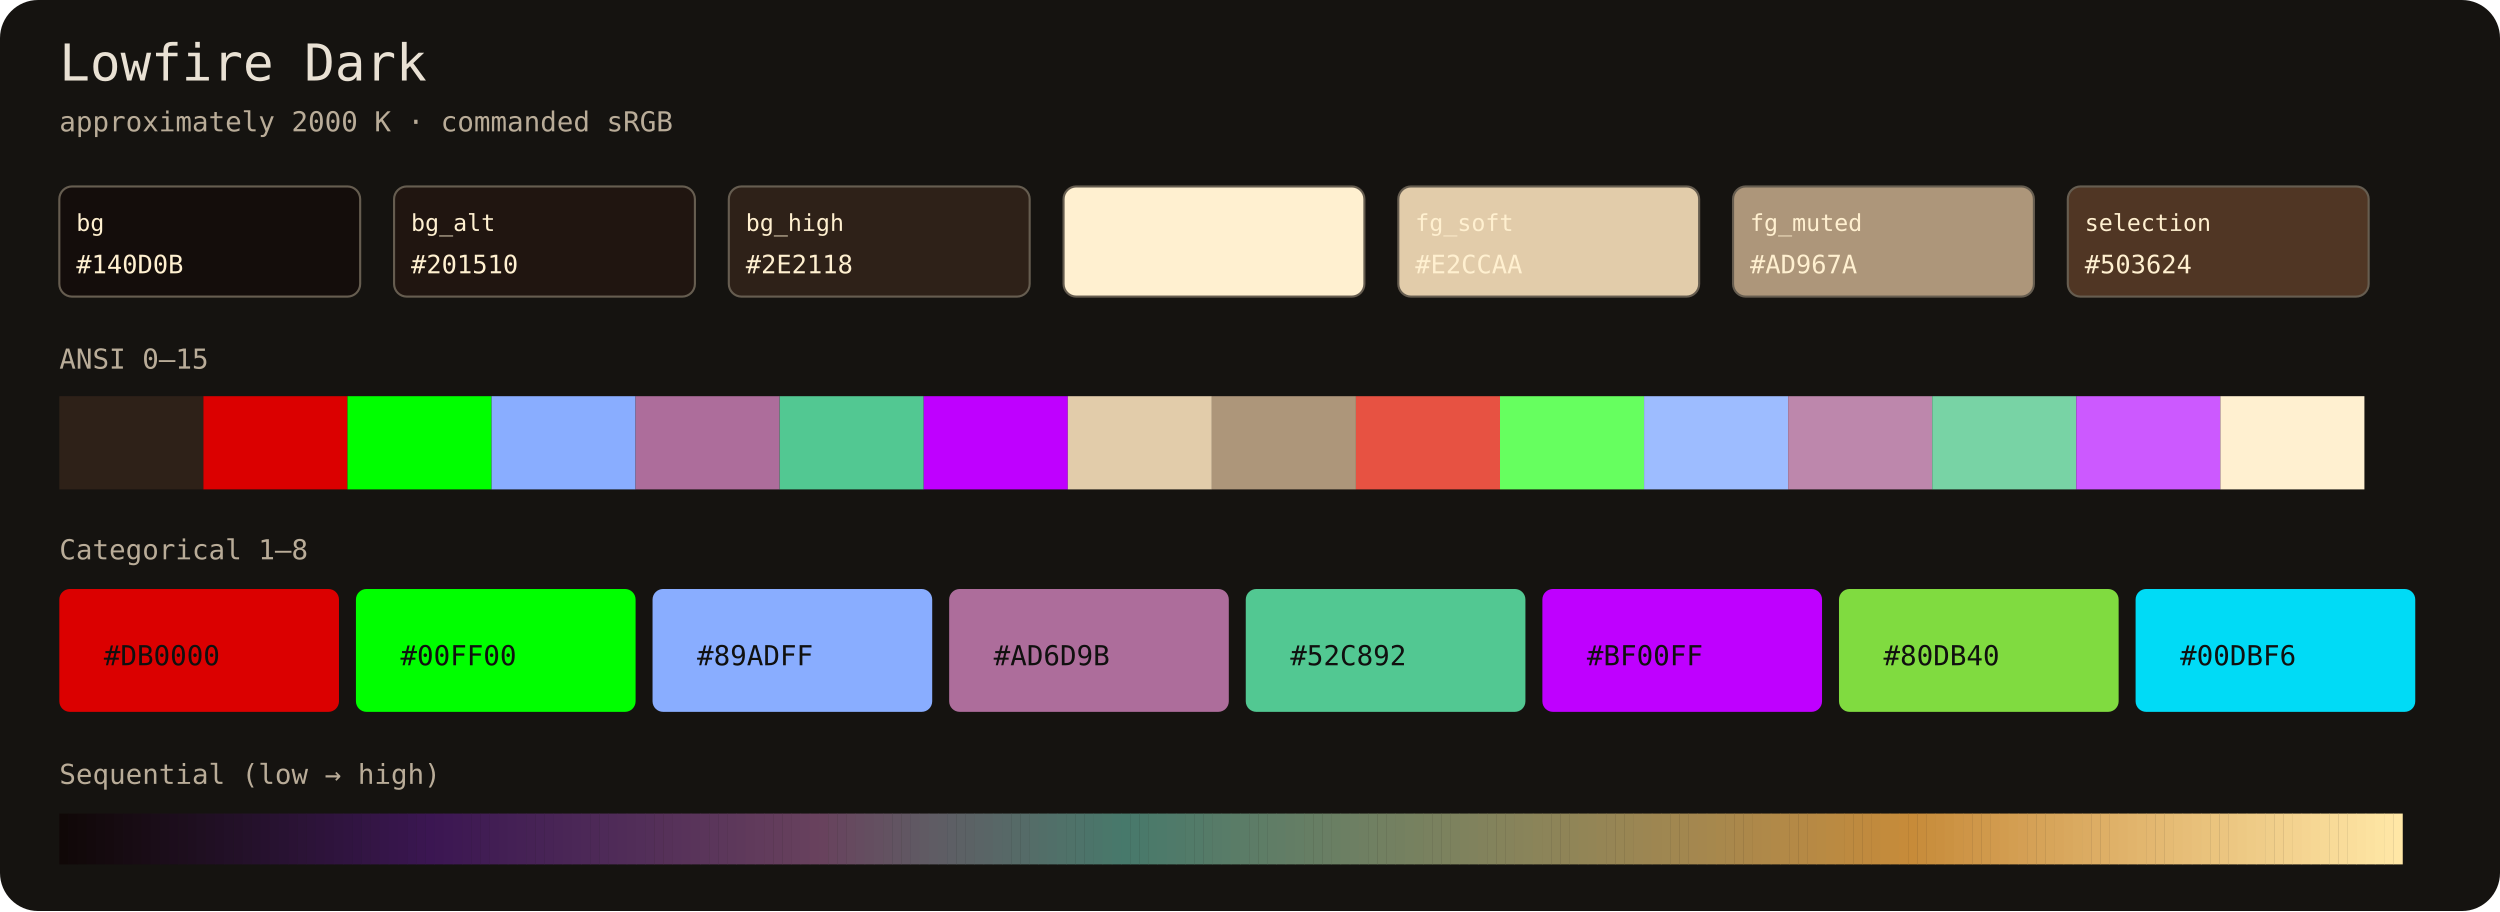
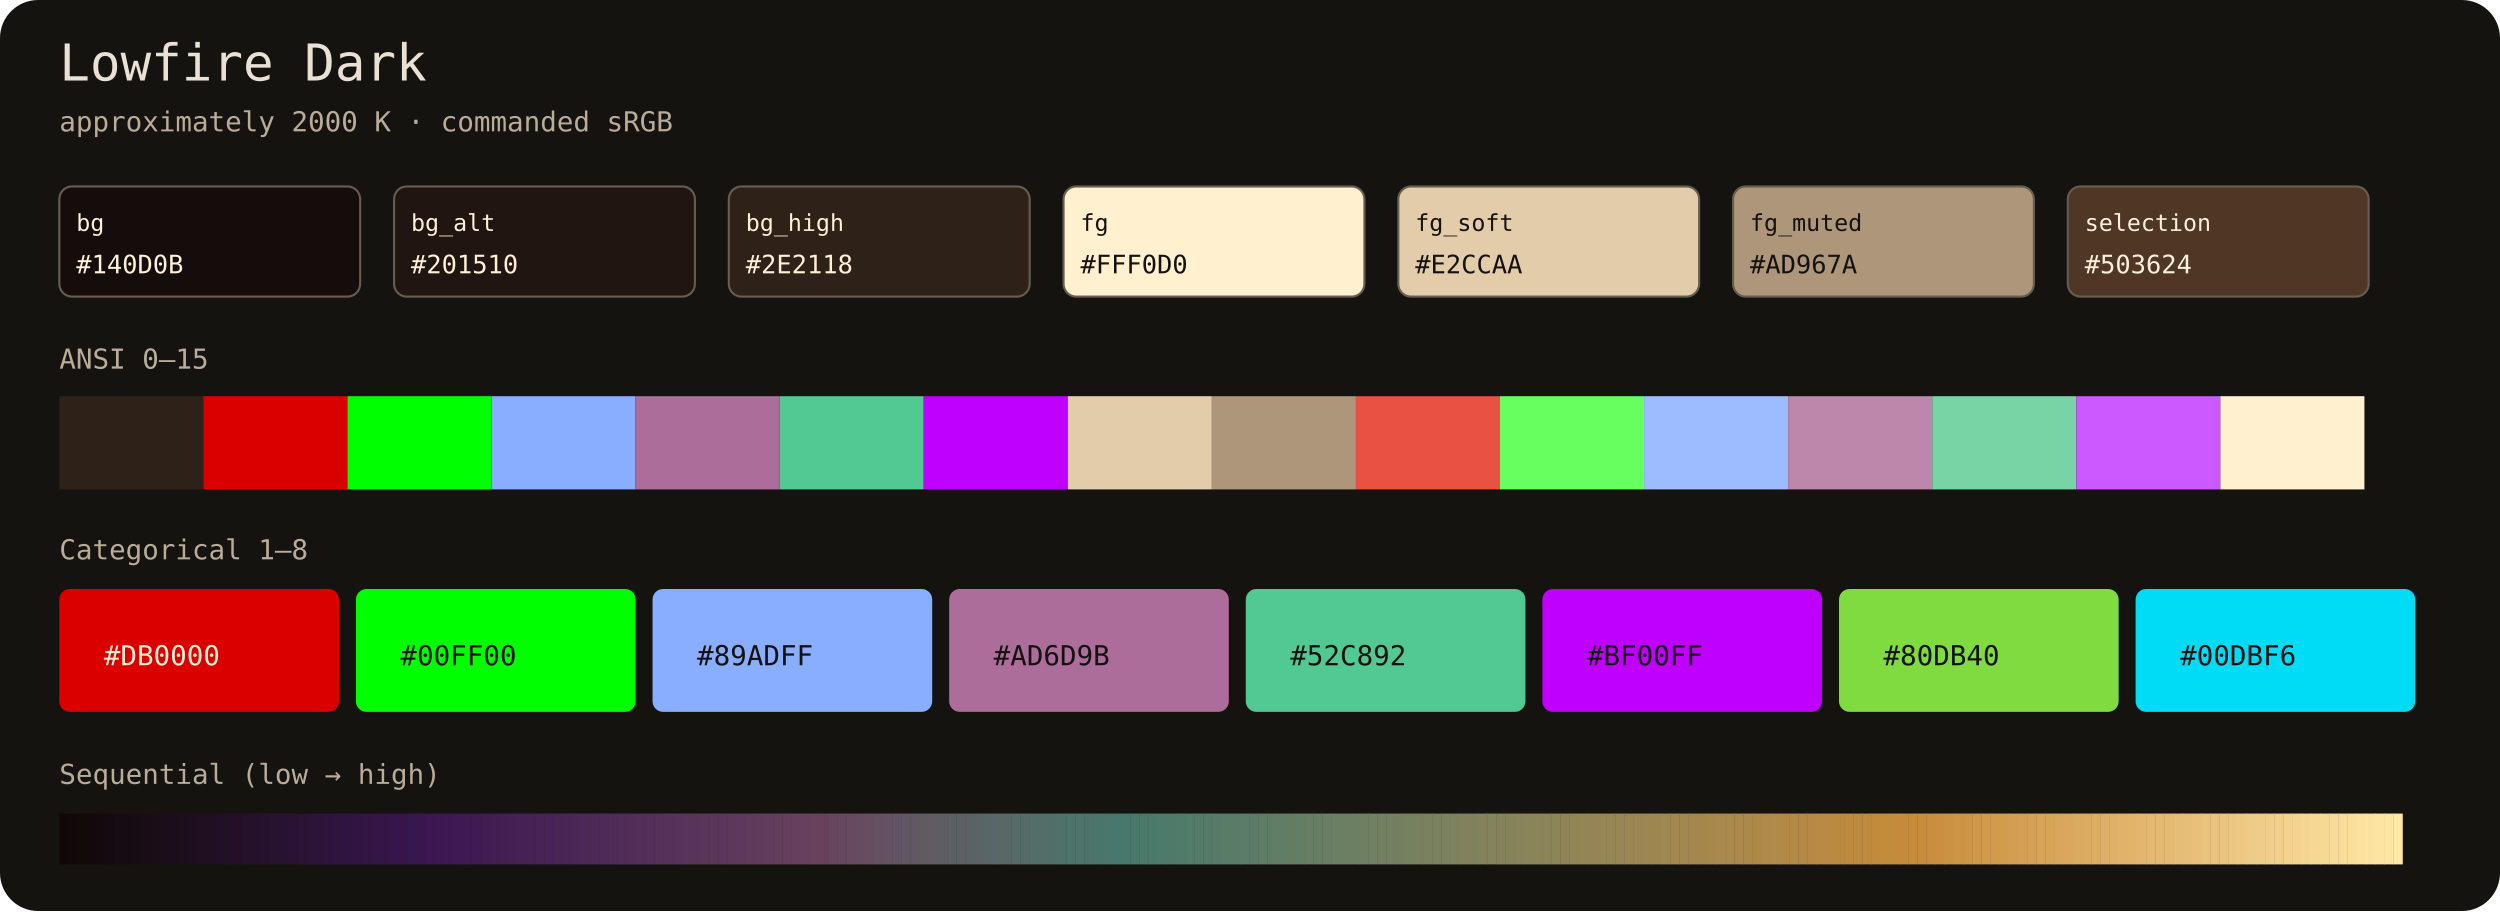
<svg xmlns="http://www.w3.org/2000/svg" width="1180" height="430" viewBox="0 0 1180 430">
  <rect width="100%" height="100%" rx="18" fill="#151310" />
  <text x="28" y="38" fill="#E9E1D4" font-size="24" font-family="ui-monospace, SFMono-Regular, Menlo, monospace">Lowfire Dark</text>
  <text x="28" y="62" fill="#B9AC98" font-size="13" font-family="ui-monospace, SFMono-Regular, Menlo, monospace">approximately 2000 K · commanded sRGB</text>
  <rect x="28" y="88" width="142" height="52" rx="6" fill="#140D0B" stroke="#665D50" />
-   <text x="36" y="109" fill="#FFF0D0" font-size="11" font-family="ui-monospace, SFMono-Regular, Menlo, monospace">bg</text>
-   <text x="36" y="129" fill="#FFF0D0" font-size="12" font-family="ui-monospace, SFMono-Regular, Menlo, monospace">#140D0B</text>
+   <text x="36" y="109" fill="#FFF0D8" font-size="11" font-family="ui-monospace, SFMono-Regular, Menlo, monospace">bg</text>
+   <text x="36" y="129" fill="#FFF0D8" font-size="12" font-family="ui-monospace, SFMono-Regular, Menlo, monospace">#140D0B</text>
  <rect x="186" y="88" width="142" height="52" rx="6" fill="#201510" stroke="#665D50" />
-   <text x="194" y="109" fill="#FFF0D0" font-size="11" font-family="ui-monospace, SFMono-Regular, Menlo, monospace">bg_alt</text>
-   <text x="194" y="129" fill="#FFF0D0" font-size="12" font-family="ui-monospace, SFMono-Regular, Menlo, monospace">#201510</text>
+   <text x="194" y="109" fill="#FFF0D8" font-size="11" font-family="ui-monospace, SFMono-Regular, Menlo, monospace">bg_alt</text>
+   <text x="194" y="129" fill="#FFF0D8" font-size="12" font-family="ui-monospace, SFMono-Regular, Menlo, monospace">#201510</text>
  <rect x="344" y="88" width="142" height="52" rx="6" fill="#2E2118" stroke="#665D50" />
-   <text x="352" y="109" fill="#FFF0D0" font-size="11" font-family="ui-monospace, SFMono-Regular, Menlo, monospace">bg_high</text>
-   <text x="352" y="129" fill="#FFF0D0" font-size="12" font-family="ui-monospace, SFMono-Regular, Menlo, monospace">#2E2118</text>
+   <text x="352" y="109" fill="#FFF0D8" font-size="11" font-family="ui-monospace, SFMono-Regular, Menlo, monospace">bg_high</text>
+   <text x="352" y="129" fill="#FFF0D8" font-size="12" font-family="ui-monospace, SFMono-Regular, Menlo, monospace">#2E2118</text>
  <rect x="502" y="88" width="142" height="52" rx="6" fill="#FFF0D0" stroke="#665D50" />
-   <text x="510" y="109" fill="#FFF0D0" font-size="11" font-family="ui-monospace, SFMono-Regular, Menlo, monospace">fg</text>
-   <text x="510" y="129" fill="#FFF0D0" font-size="12" font-family="ui-monospace, SFMono-Regular, Menlo, monospace">#FFF0D0</text>
+   <text x="510" y="109" fill="#14110E" font-size="11" font-family="ui-monospace, SFMono-Regular, Menlo, monospace">fg</text>
+   <text x="510" y="129" fill="#14110E" font-size="12" font-family="ui-monospace, SFMono-Regular, Menlo, monospace">#FFF0D0</text>
  <rect x="660" y="88" width="142" height="52" rx="6" fill="#E2CCAA" stroke="#665D50" />
-   <text x="668" y="109" fill="#FFF0D0" font-size="11" font-family="ui-monospace, SFMono-Regular, Menlo, monospace">fg_soft</text>
-   <text x="668" y="129" fill="#FFF0D0" font-size="12" font-family="ui-monospace, SFMono-Regular, Menlo, monospace">#E2CCAA</text>
+   <text x="668" y="109" fill="#14110E" font-size="11" font-family="ui-monospace, SFMono-Regular, Menlo, monospace">fg_soft</text>
+   <text x="668" y="129" fill="#14110E" font-size="12" font-family="ui-monospace, SFMono-Regular, Menlo, monospace">#E2CCAA</text>
  <rect x="818" y="88" width="142" height="52" rx="6" fill="#AD967A" stroke="#665D50" />
-   <text x="826" y="109" fill="#FFF0D0" font-size="11" font-family="ui-monospace, SFMono-Regular, Menlo, monospace">fg_muted</text>
-   <text x="826" y="129" fill="#FFF0D0" font-size="12" font-family="ui-monospace, SFMono-Regular, Menlo, monospace">#AD967A</text>
+   <text x="826" y="109" fill="#14110E" font-size="11" font-family="ui-monospace, SFMono-Regular, Menlo, monospace">fg_muted</text>
+   <text x="826" y="129" fill="#14110E" font-size="12" font-family="ui-monospace, SFMono-Regular, Menlo, monospace">#AD967A</text>
  <rect x="976" y="88" width="142" height="52" rx="6" fill="#503624" stroke="#665D50" />
-   <text x="984" y="109" fill="#FFF0D0" font-size="11" font-family="ui-monospace, SFMono-Regular, Menlo, monospace">selection</text>
-   <text x="984" y="129" fill="#FFF0D0" font-size="12" font-family="ui-monospace, SFMono-Regular, Menlo, monospace">#503624</text>
+   <text x="984" y="109" fill="#FFF0D8" font-size="11" font-family="ui-monospace, SFMono-Regular, Menlo, monospace">selection</text>
+   <text x="984" y="129" fill="#FFF0D8" font-size="12" font-family="ui-monospace, SFMono-Regular, Menlo, monospace">#503624</text>
  <text x="28" y="174" fill="#B9AC98" font-size="13" font-family="ui-monospace, SFMono-Regular, Menlo, monospace">ANSI 0–15</text>
  <rect x="28" y="187" width="68" height="44" fill="#2E2118" />
  <rect x="96" y="187" width="68" height="44" fill="#DB0000" />
  <rect x="164" y="187" width="68" height="44" fill="#00FF00" />
  <rect x="232" y="187" width="68" height="44" fill="#89ADFF" />
  <rect x="300" y="187" width="68" height="44" fill="#AD6D9B" />
  <rect x="368" y="187" width="68" height="44" fill="#52C892" />
  <rect x="436" y="187" width="68" height="44" fill="#BF00FF" />
  <rect x="504" y="187" width="68" height="44" fill="#E2CCAA" />
  <rect x="572" y="187" width="68" height="44" fill="#AD967A" />
  <rect x="640" y="187" width="68" height="44" fill="#E75242" />
  <rect x="708" y="187" width="68" height="44" fill="#66FF5F" />
  <rect x="776" y="187" width="68" height="44" fill="#9DBCFF" />
  <rect x="844" y="187" width="68" height="44" fill="#BD87AC" />
  <rect x="912" y="187" width="68" height="44" fill="#78D3A5" />
  <rect x="980" y="187" width="68" height="44" fill="#CC59FF" />
  <rect x="1048" y="187" width="68" height="44" fill="#FFF0D0" />
  <text x="28" y="264" fill="#B9AC98" font-size="13" font-family="ui-monospace, SFMono-Regular, Menlo, monospace">Categorical 1–8</text>
  <rect x="28" y="278" width="132" height="58" rx="5" fill="#DB0000" />
-   <text x="49" y="314" fill="#10100F" font-size="13" font-family="ui-monospace, SFMono-Regular, Menlo, monospace">#DB0000</text>
+   <text x="49" y="314" fill="#FFF0D8" font-size="13" font-family="ui-monospace, SFMono-Regular, Menlo, monospace">#DB0000</text>
  <rect x="168" y="278" width="132" height="58" rx="5" fill="#00FF00" />
-   <text x="189" y="314" fill="#10100F" font-size="13" font-family="ui-monospace, SFMono-Regular, Menlo, monospace">#00FF00</text>
+   <text x="189" y="314" fill="#14110E" font-size="13" font-family="ui-monospace, SFMono-Regular, Menlo, monospace">#00FF00</text>
  <rect x="308" y="278" width="132" height="58" rx="5" fill="#89ADFF" />
-   <text x="329" y="314" fill="#10100F" font-size="13" font-family="ui-monospace, SFMono-Regular, Menlo, monospace">#89ADFF</text>
+   <text x="329" y="314" fill="#14110E" font-size="13" font-family="ui-monospace, SFMono-Regular, Menlo, monospace">#89ADFF</text>
  <rect x="448" y="278" width="132" height="58" rx="5" fill="#AD6D9B" />
-   <text x="469" y="314" fill="#10100F" font-size="13" font-family="ui-monospace, SFMono-Regular, Menlo, monospace">#AD6D9B</text>
+   <text x="469" y="314" fill="#14110E" font-size="13" font-family="ui-monospace, SFMono-Regular, Menlo, monospace">#AD6D9B</text>
  <rect x="588" y="278" width="132" height="58" rx="5" fill="#52C892" />
-   <text x="609" y="314" fill="#10100F" font-size="13" font-family="ui-monospace, SFMono-Regular, Menlo, monospace">#52C892</text>
+   <text x="609" y="314" fill="#14110E" font-size="13" font-family="ui-monospace, SFMono-Regular, Menlo, monospace">#52C892</text>
  <rect x="728" y="278" width="132" height="58" rx="5" fill="#BF00FF" />
-   <text x="749" y="314" fill="#10100F" font-size="13" font-family="ui-monospace, SFMono-Regular, Menlo, monospace">#BF00FF</text>
+   <text x="749" y="314" fill="#14110E" font-size="13" font-family="ui-monospace, SFMono-Regular, Menlo, monospace">#BF00FF</text>
  <rect x="868" y="278" width="132" height="58" rx="5" fill="#80DB40" />
-   <text x="889" y="314" fill="#10100F" font-size="13" font-family="ui-monospace, SFMono-Regular, Menlo, monospace">#80DB40</text>
+   <text x="889" y="314" fill="#14110E" font-size="13" font-family="ui-monospace, SFMono-Regular, Menlo, monospace">#80DB40</text>
  <rect x="1008" y="278" width="132" height="58" rx="5" fill="#00DBF6" />
-   <text x="1029" y="314" fill="#10100F" font-size="13" font-family="ui-monospace, SFMono-Regular, Menlo, monospace">#00DBF6</text>
+   <text x="1029" y="314" fill="#14110E" font-size="13" font-family="ui-monospace, SFMono-Regular, Menlo, monospace">#00DBF6</text>
  <text x="28" y="370" fill="#B9AC98" font-size="13" font-family="ui-monospace, SFMono-Regular, Menlo, monospace">Sequential (low → high)</text>
  <rect x="28.00" y="384" width="4.5" height="24" fill="#100807" />
  <rect x="32.32" y="384" width="4.5" height="24" fill="#110809" />
  <rect x="36.64" y="384" width="4.5" height="24" fill="#12090A" />
  <rect x="40.96" y="384" width="4.5" height="24" fill="#13090C" />
  <rect x="45.28" y="384" width="4.5" height="24" fill="#140A0E" />
  <rect x="49.60" y="384" width="4.5" height="24" fill="#150A0F" />
  <rect x="53.92" y="384" width="4.5" height="24" fill="#160B11" />
  <rect x="58.24" y="384" width="4.5" height="24" fill="#170B13" />
  <rect x="62.56" y="384" width="4.5" height="24" fill="#180C14" />
  <rect x="66.88" y="384" width="4.5" height="24" fill="#190C16" />
  <rect x="71.20" y="384" width="4.5" height="24" fill="#1A0D18" />
  <rect x="75.52" y="384" width="4.5" height="24" fill="#1B0D1A" />
  <rect x="79.84" y="384" width="4.5" height="24" fill="#1C0D1C" />
  <rect x="84.16" y="384" width="4.5" height="24" fill="#1D0E1D" />
  <rect x="88.48" y="384" width="4.5" height="24" fill="#1E0E1F" />
  <rect x="92.80" y="384" width="4.5" height="24" fill="#1F0F21" />
  <rect x="97.12" y="384" width="4.5" height="24" fill="#200F23" />
  <rect x="101.44" y="384" width="4.5" height="24" fill="#210F25" />
  <rect x="105.76" y="384" width="4.5" height="24" fill="#221027" />
  <rect x="110.08" y="384" width="4.5" height="24" fill="#231028" />
  <rect x="114.40" y="384" width="4.5" height="24" fill="#24112A" />
  <rect x="118.72" y="384" width="4.5" height="24" fill="#25112C" />
  <rect x="123.04" y="384" width="4.5" height="24" fill="#26112E" />
  <rect x="127.36" y="384" width="4.5" height="24" fill="#271230" />
  <rect x="131.68" y="384" width="4.5" height="24" fill="#281232" />
  <rect x="136.00" y="384" width="4.5" height="24" fill="#2A1234" />
  <rect x="140.32" y="384" width="4.5" height="24" fill="#2B1336" />
  <rect x="144.64" y="384" width="4.5" height="24" fill="#2C1338" />
  <rect x="148.96" y="384" width="4.5" height="24" fill="#2D133A" />
  <rect x="153.28" y="384" width="4.5" height="24" fill="#2E133C" />
  <rect x="157.60" y="384" width="4.5" height="24" fill="#2F143E" />
  <rect x="161.92" y="384" width="4.5" height="24" fill="#301440" />
  <rect x="166.24" y="384" width="4.5" height="24" fill="#311442" />
  <rect x="170.56" y="384" width="4.5" height="24" fill="#331544" />
  <rect x="174.88" y="384" width="4.5" height="24" fill="#341545" />
  <rect x="179.20" y="384" width="4.5" height="24" fill="#351548" />
  <rect x="183.52" y="384" width="4.5" height="24" fill="#36154A" />
  <rect x="187.84" y="384" width="4.5" height="24" fill="#37154B" />
  <rect x="192.16" y="384" width="4.5" height="24" fill="#38164E" />
  <rect x="196.48" y="384" width="4.5" height="24" fill="#3A1650" />
  <rect x="200.80" y="384" width="4.5" height="24" fill="#3B1652" />
  <rect x="205.12" y="384" width="4.5" height="24" fill="#3C1752" />
  <rect x="209.44" y="384" width="4.5" height="24" fill="#3D1853" />
  <rect x="213.76" y="384" width="4.5" height="24" fill="#3E1953" />
  <rect x="218.08" y="384" width="4.5" height="24" fill="#3F1A53" />
  <rect x="222.40" y="384" width="4.5" height="24" fill="#401B53" />
  <rect x="226.72" y="384" width="4.5" height="24" fill="#411D54" />
  <rect x="231.04" y="384" width="4.5" height="24" fill="#421E54" />
  <rect x="235.36" y="384" width="4.5" height="24" fill="#431F54" />
  <rect x="239.68" y="384" width="4.5" height="24" fill="#442055" />
  <rect x="244.00" y="384" width="4.5" height="24" fill="#452155" />
  <rect x="248.32" y="384" width="4.5" height="24" fill="#462255" />
  <rect x="252.64" y="384" width="4.5" height="24" fill="#472356" />
  <rect x="256.96" y="384" width="4.5" height="24" fill="#482456" />
  <rect x="261.28" y="384" width="4.5" height="24" fill="#492556" />
  <rect x="265.60" y="384" width="4.5" height="24" fill="#4A2656" />
  <rect x="269.92" y="384" width="4.5" height="24" fill="#4B2757" />
  <rect x="274.24" y="384" width="4.5" height="24" fill="#4C2857" />
  <rect x="278.56" y="384" width="4.5" height="24" fill="#4D2957" />
  <rect x="282.88" y="384" width="4.5" height="24" fill="#4E2A58" />
  <rect x="287.20" y="384" width="4.5" height="24" fill="#4F2B58" />
  <rect x="291.52" y="384" width="4.5" height="24" fill="#502C58" />
  <rect x="295.84" y="384" width="4.5" height="24" fill="#512D58" />
  <rect x="300.16" y="384" width="4.5" height="24" fill="#522E59" />
  <rect x="304.48" y="384" width="4.5" height="24" fill="#532F59" />
  <rect x="308.80" y="384" width="4.5" height="24" fill="#553059" />
  <rect x="313.12" y="384" width="4.5" height="24" fill="#563159" />
  <rect x="317.44" y="384" width="4.5" height="24" fill="#57325A" />
  <rect x="321.76" y="384" width="4.5" height="24" fill="#58335A" />
  <rect x="326.08" y="384" width="4.5" height="24" fill="#59345A" />
  <rect x="330.40" y="384" width="4.5" height="24" fill="#5A355A" />
  <rect x="334.72" y="384" width="4.5" height="24" fill="#5B365B" />
  <rect x="339.04" y="384" width="4.5" height="24" fill="#5C375B" />
  <rect x="343.36" y="384" width="4.5" height="24" fill="#5D385B" />
  <rect x="347.68" y="384" width="4.5" height="24" fill="#5E395B" />
  <rect x="352.00" y="384" width="4.5" height="24" fill="#603A5B" />
  <rect x="356.32" y="384" width="4.5" height="24" fill="#613B5C" />
  <rect x="360.64" y="384" width="4.5" height="24" fill="#623C5C" />
  <rect x="364.96" y="384" width="4.5" height="24" fill="#633D5C" />
  <rect x="369.28" y="384" width="4.5" height="24" fill="#643E5C" />
  <rect x="373.60" y="384" width="4.5" height="24" fill="#653F5D" />
  <rect x="377.92" y="384" width="4.5" height="24" fill="#66405D" />
  <rect x="382.24" y="384" width="4.5" height="24" fill="#68415D" />
  <rect x="386.56" y="384" width="4.5" height="24" fill="#68425D" />
  <rect x="390.88" y="384" width="4.5" height="24" fill="#67455E" />
  <rect x="395.20" y="384" width="4.5" height="24" fill="#66475F" />
  <rect x="399.52" y="384" width="4.5" height="24" fill="#664A5F" />
  <rect x="403.84" y="384" width="4.5" height="24" fill="#654C60" />
  <rect x="408.16" y="384" width="4.5" height="24" fill="#644E60" />
  <rect x="412.48" y="384" width="4.5" height="24" fill="#645061" />
  <rect x="416.80" y="384" width="4.5" height="24" fill="#635261" />
  <rect x="421.12" y="384" width="4.5" height="24" fill="#625462" />
  <rect x="425.44" y="384" width="4.5" height="24" fill="#615662" />
  <rect x="429.76" y="384" width="4.5" height="24" fill="#605863" />
  <rect x="434.08" y="384" width="4.5" height="24" fill="#605A63" />
  <rect x="438.40" y="384" width="4.5" height="24" fill="#5F5C64" />
  <rect x="442.72" y="384" width="4.5" height="24" fill="#5E5D64" />
  <rect x="447.04" y="384" width="4.5" height="24" fill="#5D5F65" />
  <rect x="451.36" y="384" width="4.5" height="24" fill="#5C6165" />
  <rect x="455.68" y="384" width="4.5" height="24" fill="#5B6265" />
  <rect x="460.00" y="384" width="4.5" height="24" fill="#5A6466" />
  <rect x="464.32" y="384" width="4.5" height="24" fill="#596566" />
  <rect x="468.64" y="384" width="4.5" height="24" fill="#586767" />
  <rect x="472.96" y="384" width="4.5" height="24" fill="#576867" />
  <rect x="477.28" y="384" width="4.5" height="24" fill="#566A67" />
  <rect x="481.60" y="384" width="4.5" height="24" fill="#556B68" />
  <rect x="485.92" y="384" width="4.5" height="24" fill="#546D68" />
  <rect x="490.24" y="384" width="4.5" height="24" fill="#526E68" />
  <rect x="494.56" y="384" width="4.5" height="24" fill="#516F69" />
  <rect x="498.88" y="384" width="4.5" height="24" fill="#507169" />
  <rect x="503.20" y="384" width="4.5" height="24" fill="#4F7269" />
  <rect x="507.52" y="384" width="4.5" height="24" fill="#4E736A" />
  <rect x="511.84" y="384" width="4.5" height="24" fill="#4C746A" />
  <rect x="516.16" y="384" width="4.5" height="24" fill="#4B756A" />
  <rect x="520.48" y="384" width="4.5" height="24" fill="#4A776A" />
  <rect x="524.80" y="384" width="4.5" height="24" fill="#48786B" />
  <rect x="529.12" y="384" width="4.5" height="24" fill="#47796B" />
  <rect x="533.44" y="384" width="4.5" height="24" fill="#49796B" />
  <rect x="537.76" y="384" width="4.5" height="24" fill="#4A796A" />
  <rect x="542.08" y="384" width="4.5" height="24" fill="#4C7A6A" />
  <rect x="546.40" y="384" width="4.5" height="24" fill="#4D7A6A" />
  <rect x="550.72" y="384" width="4.5" height="24" fill="#4F7A6A" />
  <rect x="555.04" y="384" width="4.5" height="24" fill="#507A69" />
  <rect x="559.36" y="384" width="4.5" height="24" fill="#527B69" />
  <rect x="563.68" y="384" width="4.5" height="24" fill="#537B69" />
  <rect x="568.00" y="384" width="4.5" height="24" fill="#557B68" />
  <rect x="572.32" y="384" width="4.5" height="24" fill="#577B68" />
  <rect x="576.64" y="384" width="4.5" height="24" fill="#587C68" />
  <rect x="580.96" y="384" width="4.5" height="24" fill="#5A7C67" />
  <rect x="585.28" y="384" width="4.5" height="24" fill="#5B7C67" />
  <rect x="589.60" y="384" width="4.5" height="24" fill="#5D7C67" />
  <rect x="593.92" y="384" width="4.5" height="24" fill="#5E7D66" />
  <rect x="598.24" y="384" width="4.5" height="24" fill="#607D66" />
  <rect x="602.56" y="384" width="4.5" height="24" fill="#617D66" />
  <rect x="606.88" y="384" width="4.5" height="24" fill="#637D65" />
  <rect x="611.20" y="384" width="4.5" height="24" fill="#647E65" />
  <rect x="615.52" y="384" width="4.5" height="24" fill="#667E64" />
  <rect x="619.84" y="384" width="4.5" height="24" fill="#677E64" />
  <rect x="624.16" y="384" width="4.5" height="24" fill="#697E64" />
  <rect x="628.48" y="384" width="4.5" height="24" fill="#6A7F63" />
  <rect x="632.80" y="384" width="4.5" height="24" fill="#6C7F63" />
  <rect x="637.12" y="384" width="4.5" height="24" fill="#6D7F63" />
  <rect x="641.44" y="384" width="4.5" height="24" fill="#6F7F62" />
  <rect x="645.76" y="384" width="4.5" height="24" fill="#708062" />
  <rect x="650.08" y="384" width="4.5" height="24" fill="#728061" />
  <rect x="654.40" y="384" width="4.5" height="24" fill="#738061" />
  <rect x="658.72" y="384" width="4.5" height="24" fill="#748060" />
  <rect x="663.04" y="384" width="4.5" height="24" fill="#768160" />
  <rect x="667.36" y="384" width="4.5" height="24" fill="#77815F" />
  <rect x="671.68" y="384" width="4.5" height="24" fill="#79815F" />
  <rect x="676.00" y="384" width="4.5" height="24" fill="#7A815F" />
  <rect x="680.32" y="384" width="4.5" height="24" fill="#7C825E" />
  <rect x="684.64" y="384" width="4.5" height="24" fill="#7D825E" />
  <rect x="688.96" y="384" width="4.5" height="24" fill="#7F825D" />
  <rect x="693.28" y="384" width="4.5" height="24" fill="#80825D" />
  <rect x="697.60" y="384" width="4.5" height="24" fill="#82825C" />
  <rect x="701.92" y="384" width="4.5" height="24" fill="#83835C" />
  <rect x="706.24" y="384" width="4.5" height="24" fill="#85835B" />
  <rect x="710.56" y="384" width="4.5" height="24" fill="#86835B" />
  <rect x="714.88" y="384" width="4.5" height="24" fill="#88835A" />
  <rect x="719.20" y="384" width="4.5" height="24" fill="#89845A" />
  <rect x="723.52" y="384" width="4.5" height="24" fill="#8B8459" />
  <rect x="727.84" y="384" width="4.5" height="24" fill="#8C8459" />
  <rect x="732.16" y="384" width="4.5" height="24" fill="#8D8458" />
  <rect x="736.48" y="384" width="4.5" height="24" fill="#8F8457" />
  <rect x="740.80" y="384" width="4.5" height="24" fill="#908557" />
  <rect x="745.12" y="384" width="4.5" height="24" fill="#928556" />
  <rect x="749.44" y="384" width="4.5" height="24" fill="#938556" />
  <rect x="753.76" y="384" width="4.5" height="24" fill="#958555" />
  <rect x="758.08" y="384" width="4.5" height="24" fill="#968555" />
  <rect x="762.40" y="384" width="4.5" height="24" fill="#988654" />
  <rect x="766.72" y="384" width="4.5" height="24" fill="#998653" />
  <rect x="771.04" y="384" width="4.5" height="24" fill="#9B8653" />
  <rect x="775.36" y="384" width="4.5" height="24" fill="#9C8652" />
  <rect x="779.68" y="384" width="4.5" height="24" fill="#9E8651" />
  <rect x="784.00" y="384" width="4.5" height="24" fill="#9F8751" />
  <rect x="788.32" y="384" width="4.5" height="24" fill="#A18750" />
  <rect x="792.64" y="384" width="4.5" height="24" fill="#A2874F" />
  <rect x="796.96" y="384" width="4.5" height="24" fill="#A4874F" />
  <rect x="801.28" y="384" width="4.5" height="24" fill="#A5874E" />
  <rect x="805.60" y="384" width="4.5" height="24" fill="#A6884D" />
  <rect x="809.92" y="384" width="4.5" height="24" fill="#A8884C" />
  <rect x="814.24" y="384" width="4.5" height="24" fill="#A9884C" />
  <rect x="818.56" y="384" width="4.5" height="24" fill="#AB884B" />
  <rect x="822.88" y="384" width="4.5" height="24" fill="#AC884A" />
  <rect x="827.20" y="384" width="4.5" height="24" fill="#AE8849" />
  <rect x="831.52" y="384" width="4.5" height="24" fill="#AF8949" />
  <rect x="835.84" y="384" width="4.5" height="24" fill="#B18948" />
  <rect x="840.16" y="384" width="4.5" height="24" fill="#B28947" />
  <rect x="844.48" y="384" width="4.5" height="24" fill="#B48946" />
  <rect x="848.80" y="384" width="4.5" height="24" fill="#B58945" />
  <rect x="853.12" y="384" width="4.5" height="24" fill="#B78944" />
  <rect x="857.44" y="384" width="4.5" height="24" fill="#B88A43" />
  <rect x="861.76" y="384" width="4.5" height="24" fill="#BA8A42" />
  <rect x="866.08" y="384" width="4.5" height="24" fill="#BB8A41" />
  <rect x="870.40" y="384" width="4.5" height="24" fill="#BD8A40" />
  <rect x="874.72" y="384" width="4.5" height="24" fill="#BE8A3F" />
  <rect x="879.04" y="384" width="4.5" height="24" fill="#C08A3E" />
  <rect x="883.36" y="384" width="4.5" height="24" fill="#C18A3D" />
  <rect x="887.68" y="384" width="4.5" height="24" fill="#C38B3C" />
  <rect x="892.00" y="384" width="4.5" height="24" fill="#C48B3B" />
  <rect x="896.32" y="384" width="4.5" height="24" fill="#C68B3A" />
  <rect x="900.64" y="384" width="4.5" height="24" fill="#C78B39" />
  <rect x="904.96" y="384" width="4.5" height="24" fill="#C88D3C" />
  <rect x="909.28" y="384" width="4.5" height="24" fill="#C98F3E" />
  <rect x="913.60" y="384" width="4.5" height="24" fill="#CA9040" />
  <rect x="917.92" y="384" width="4.5" height="24" fill="#CB9242" />
  <rect x="922.24" y="384" width="4.5" height="24" fill="#CD9445" />
  <rect x="926.56" y="384" width="4.5" height="24" fill="#CE9547" />
  <rect x="930.88" y="384" width="4.5" height="24" fill="#CF9749" />
  <rect x="935.20" y="384" width="4.5" height="24" fill="#D0994B" />
  <rect x="939.52" y="384" width="4.5" height="24" fill="#D19A4D" />
  <rect x="943.84" y="384" width="4.5" height="24" fill="#D29C4F" />
  <rect x="948.16" y="384" width="4.5" height="24" fill="#D39E51" />
  <rect x="952.48" y="384" width="4.5" height="24" fill="#D49F54" />
  <rect x="956.80" y="384" width="4.5" height="24" fill="#D5A156" />
  <rect x="961.12" y="384" width="4.5" height="24" fill="#D6A358" />
  <rect x="965.44" y="384" width="4.5" height="24" fill="#D7A55A" />
  <rect x="969.76" y="384" width="4.5" height="24" fill="#D8A65C" />
  <rect x="974.08" y="384" width="4.5" height="24" fill="#D9A85E" />
  <rect x="978.40" y="384" width="4.5" height="24" fill="#DAAA60" />
  <rect x="982.72" y="384" width="4.5" height="24" fill="#DBAB62" />
  <rect x="987.04" y="384" width="4.5" height="24" fill="#DDAD64" />
  <rect x="991.36" y="384" width="4.5" height="24" fill="#DEAF66" />
  <rect x="995.68" y="384" width="4.5" height="24" fill="#DFB168" />
  <rect x="1000.00" y="384" width="4.5" height="24" fill="#E0B26A" />
  <rect x="1004.32" y="384" width="4.5" height="24" fill="#E1B46C" />
  <rect x="1008.64" y="384" width="4.5" height="24" fill="#E2B66E" />
  <rect x="1012.96" y="384" width="4.5" height="24" fill="#E3B770" />
  <rect x="1017.28" y="384" width="4.5" height="24" fill="#E4B972" />
  <rect x="1021.60" y="384" width="4.5" height="24" fill="#E5BB74" />
  <rect x="1025.92" y="384" width="4.5" height="24" fill="#E6BD76" />
  <rect x="1030.24" y="384" width="4.5" height="24" fill="#E7BE78" />
  <rect x="1034.56" y="384" width="4.5" height="24" fill="#E8C07A" />
  <rect x="1038.88" y="384" width="4.5" height="24" fill="#E9C27C" />
  <rect x="1043.20" y="384" width="4.5" height="24" fill="#EAC47E" />
  <rect x="1047.52" y="384" width="4.5" height="24" fill="#EBC580" />
  <rect x="1051.84" y="384" width="4.5" height="24" fill="#ECC782" />
  <rect x="1056.16" y="384" width="4.5" height="24" fill="#EDC984" />
  <rect x="1060.48" y="384" width="4.5" height="24" fill="#EECB86" />
  <rect x="1064.80" y="384" width="4.5" height="24" fill="#EFCC88" />
  <rect x="1069.12" y="384" width="4.5" height="24" fill="#F0CE8A" />
  <rect x="1073.44" y="384" width="4.5" height="24" fill="#F2D08C" />
  <rect x="1077.76" y="384" width="4.5" height="24" fill="#F3D28E" />
  <rect x="1082.08" y="384" width="4.5" height="24" fill="#F4D390" />
  <rect x="1086.40" y="384" width="4.5" height="24" fill="#F5D592" />
  <rect x="1090.72" y="384" width="4.5" height="24" fill="#F6D794" />
  <rect x="1095.04" y="384" width="4.5" height="24" fill="#F7D996" />
  <rect x="1099.36" y="384" width="4.5" height="24" fill="#F8DB98" />
  <rect x="1103.68" y="384" width="4.5" height="24" fill="#F9DC9A" />
  <rect x="1108.00" y="384" width="4.5" height="24" fill="#FADE9C" />
  <rect x="1112.32" y="384" width="4.5" height="24" fill="#FBE09E" />
  <rect x="1116.64" y="384" width="4.5" height="24" fill="#FCE2A0" />
  <rect x="1120.96" y="384" width="4.5" height="24" fill="#FDE4A2" />
  <rect x="1125.28" y="384" width="4.5" height="24" fill="#FEE5A4" />
  <rect x="1129.60" y="384" width="4.5" height="24" fill="#FFE7A6" />
</svg>
